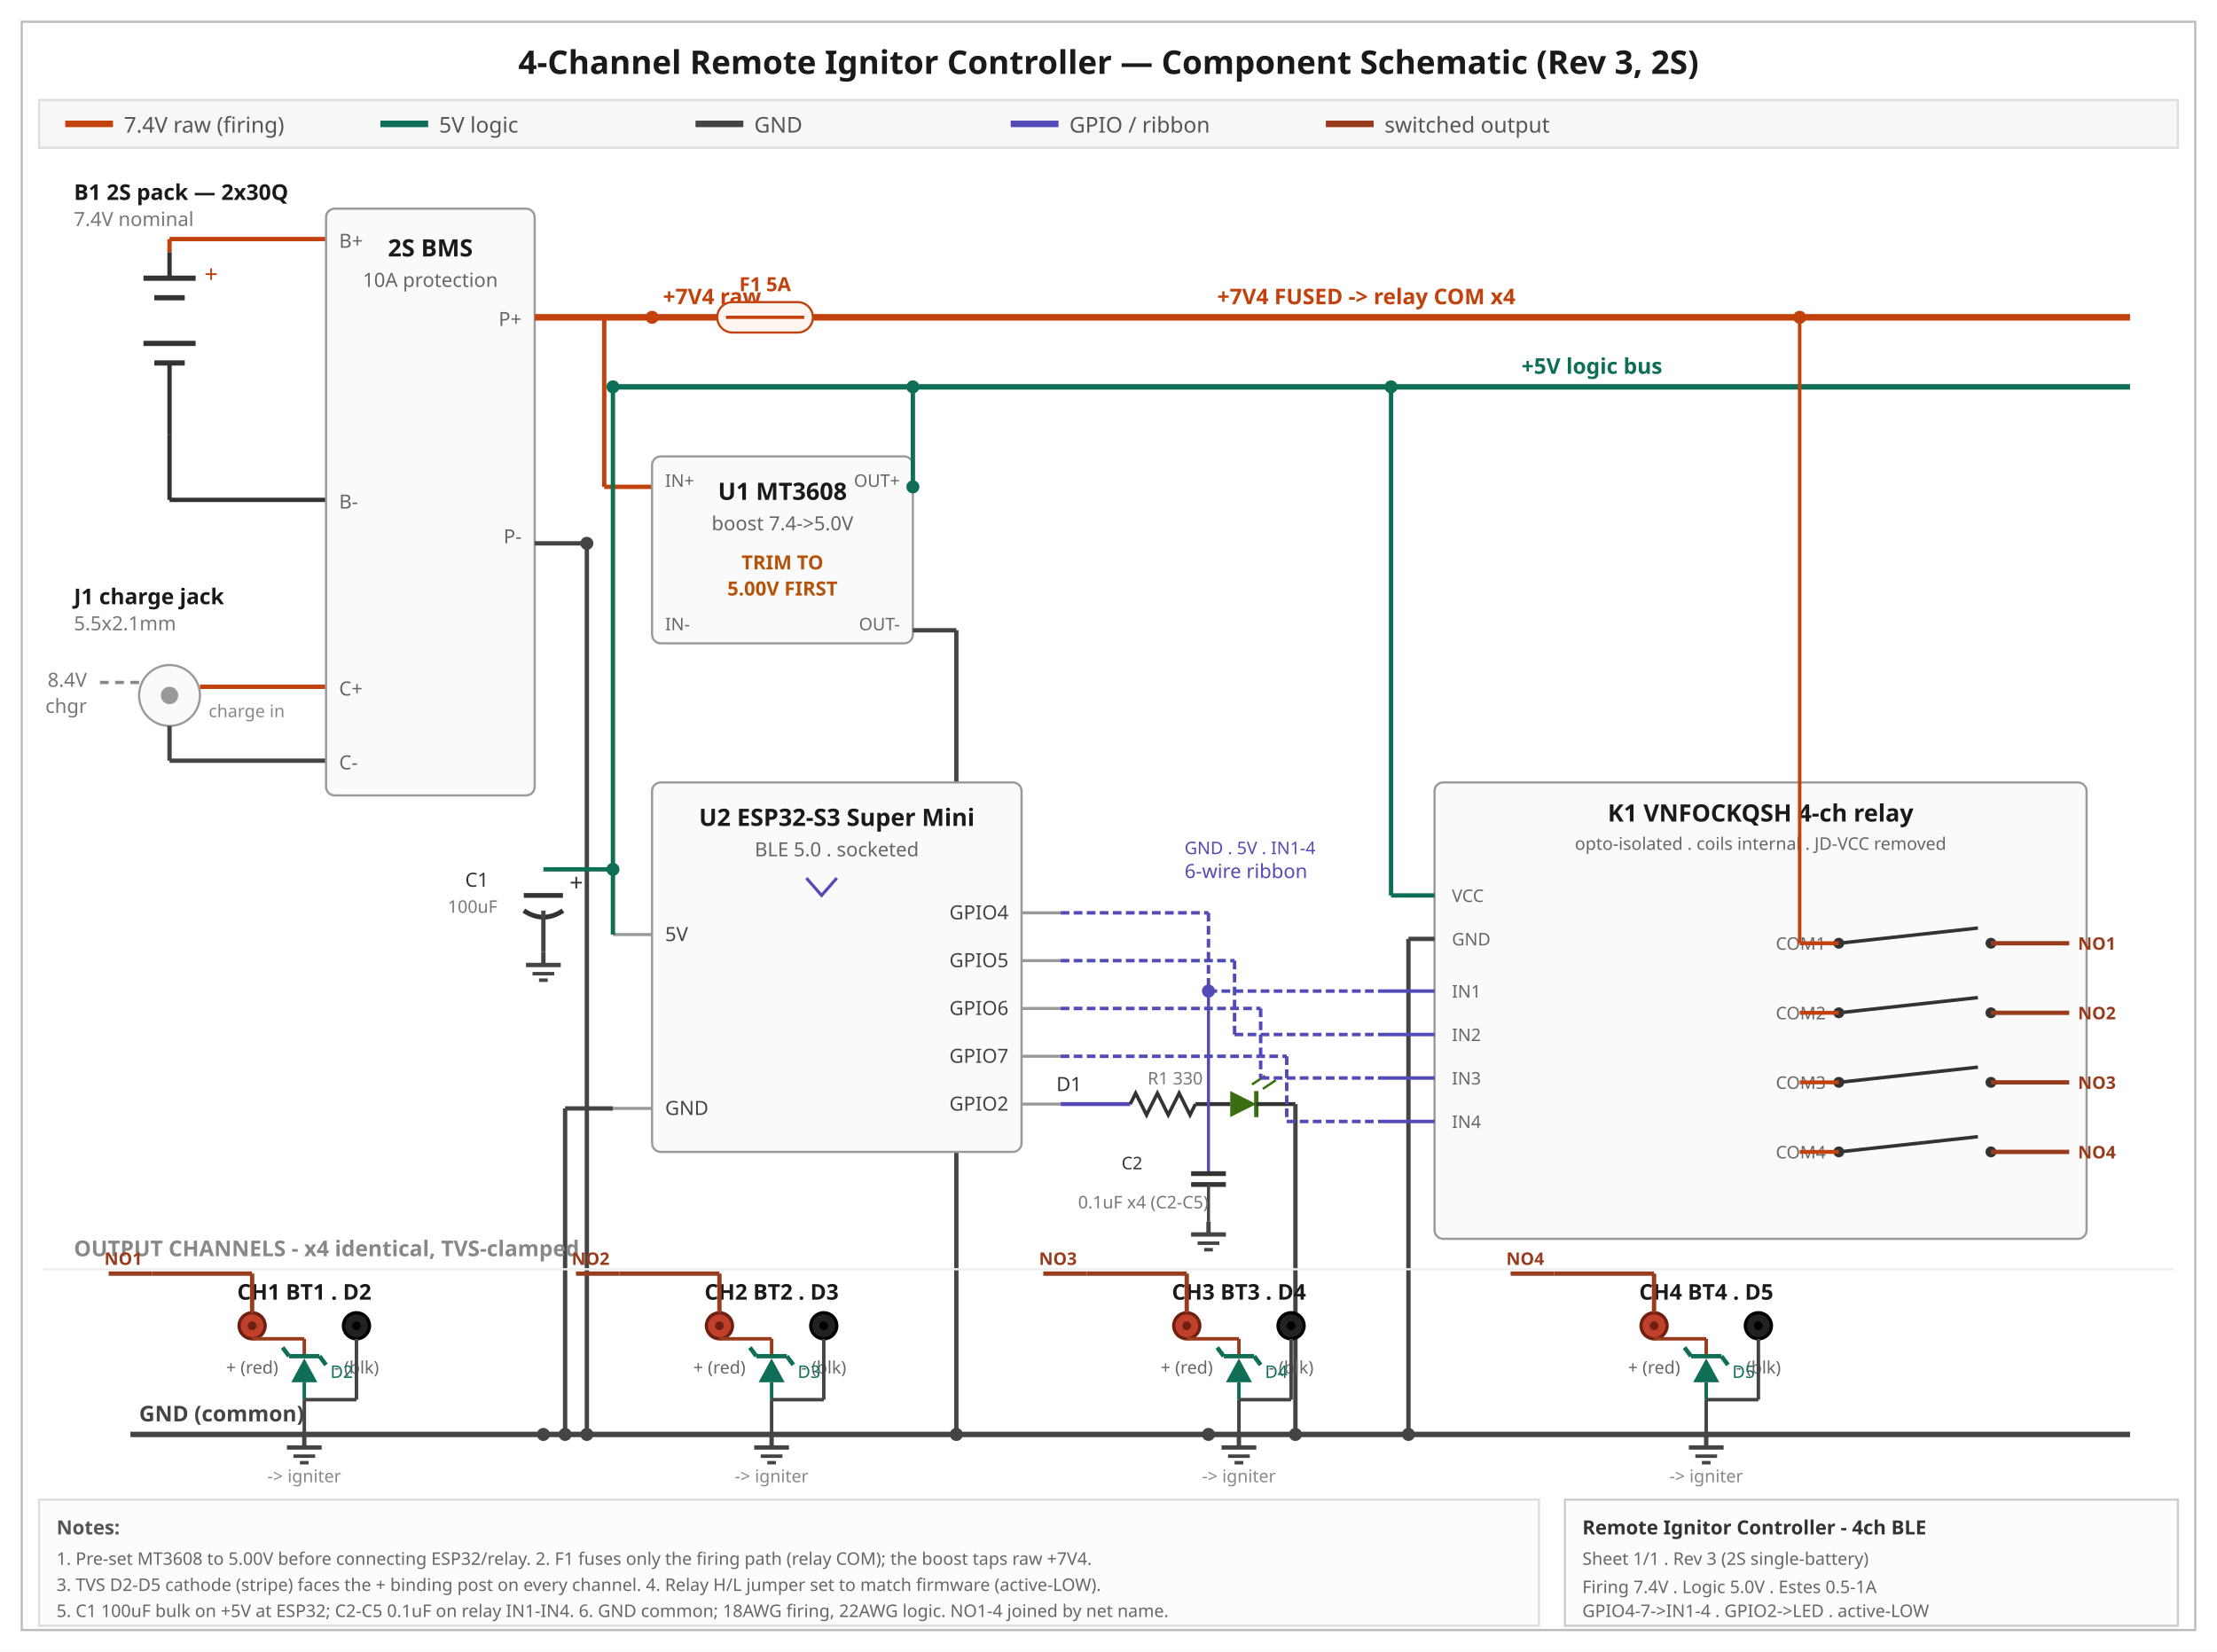
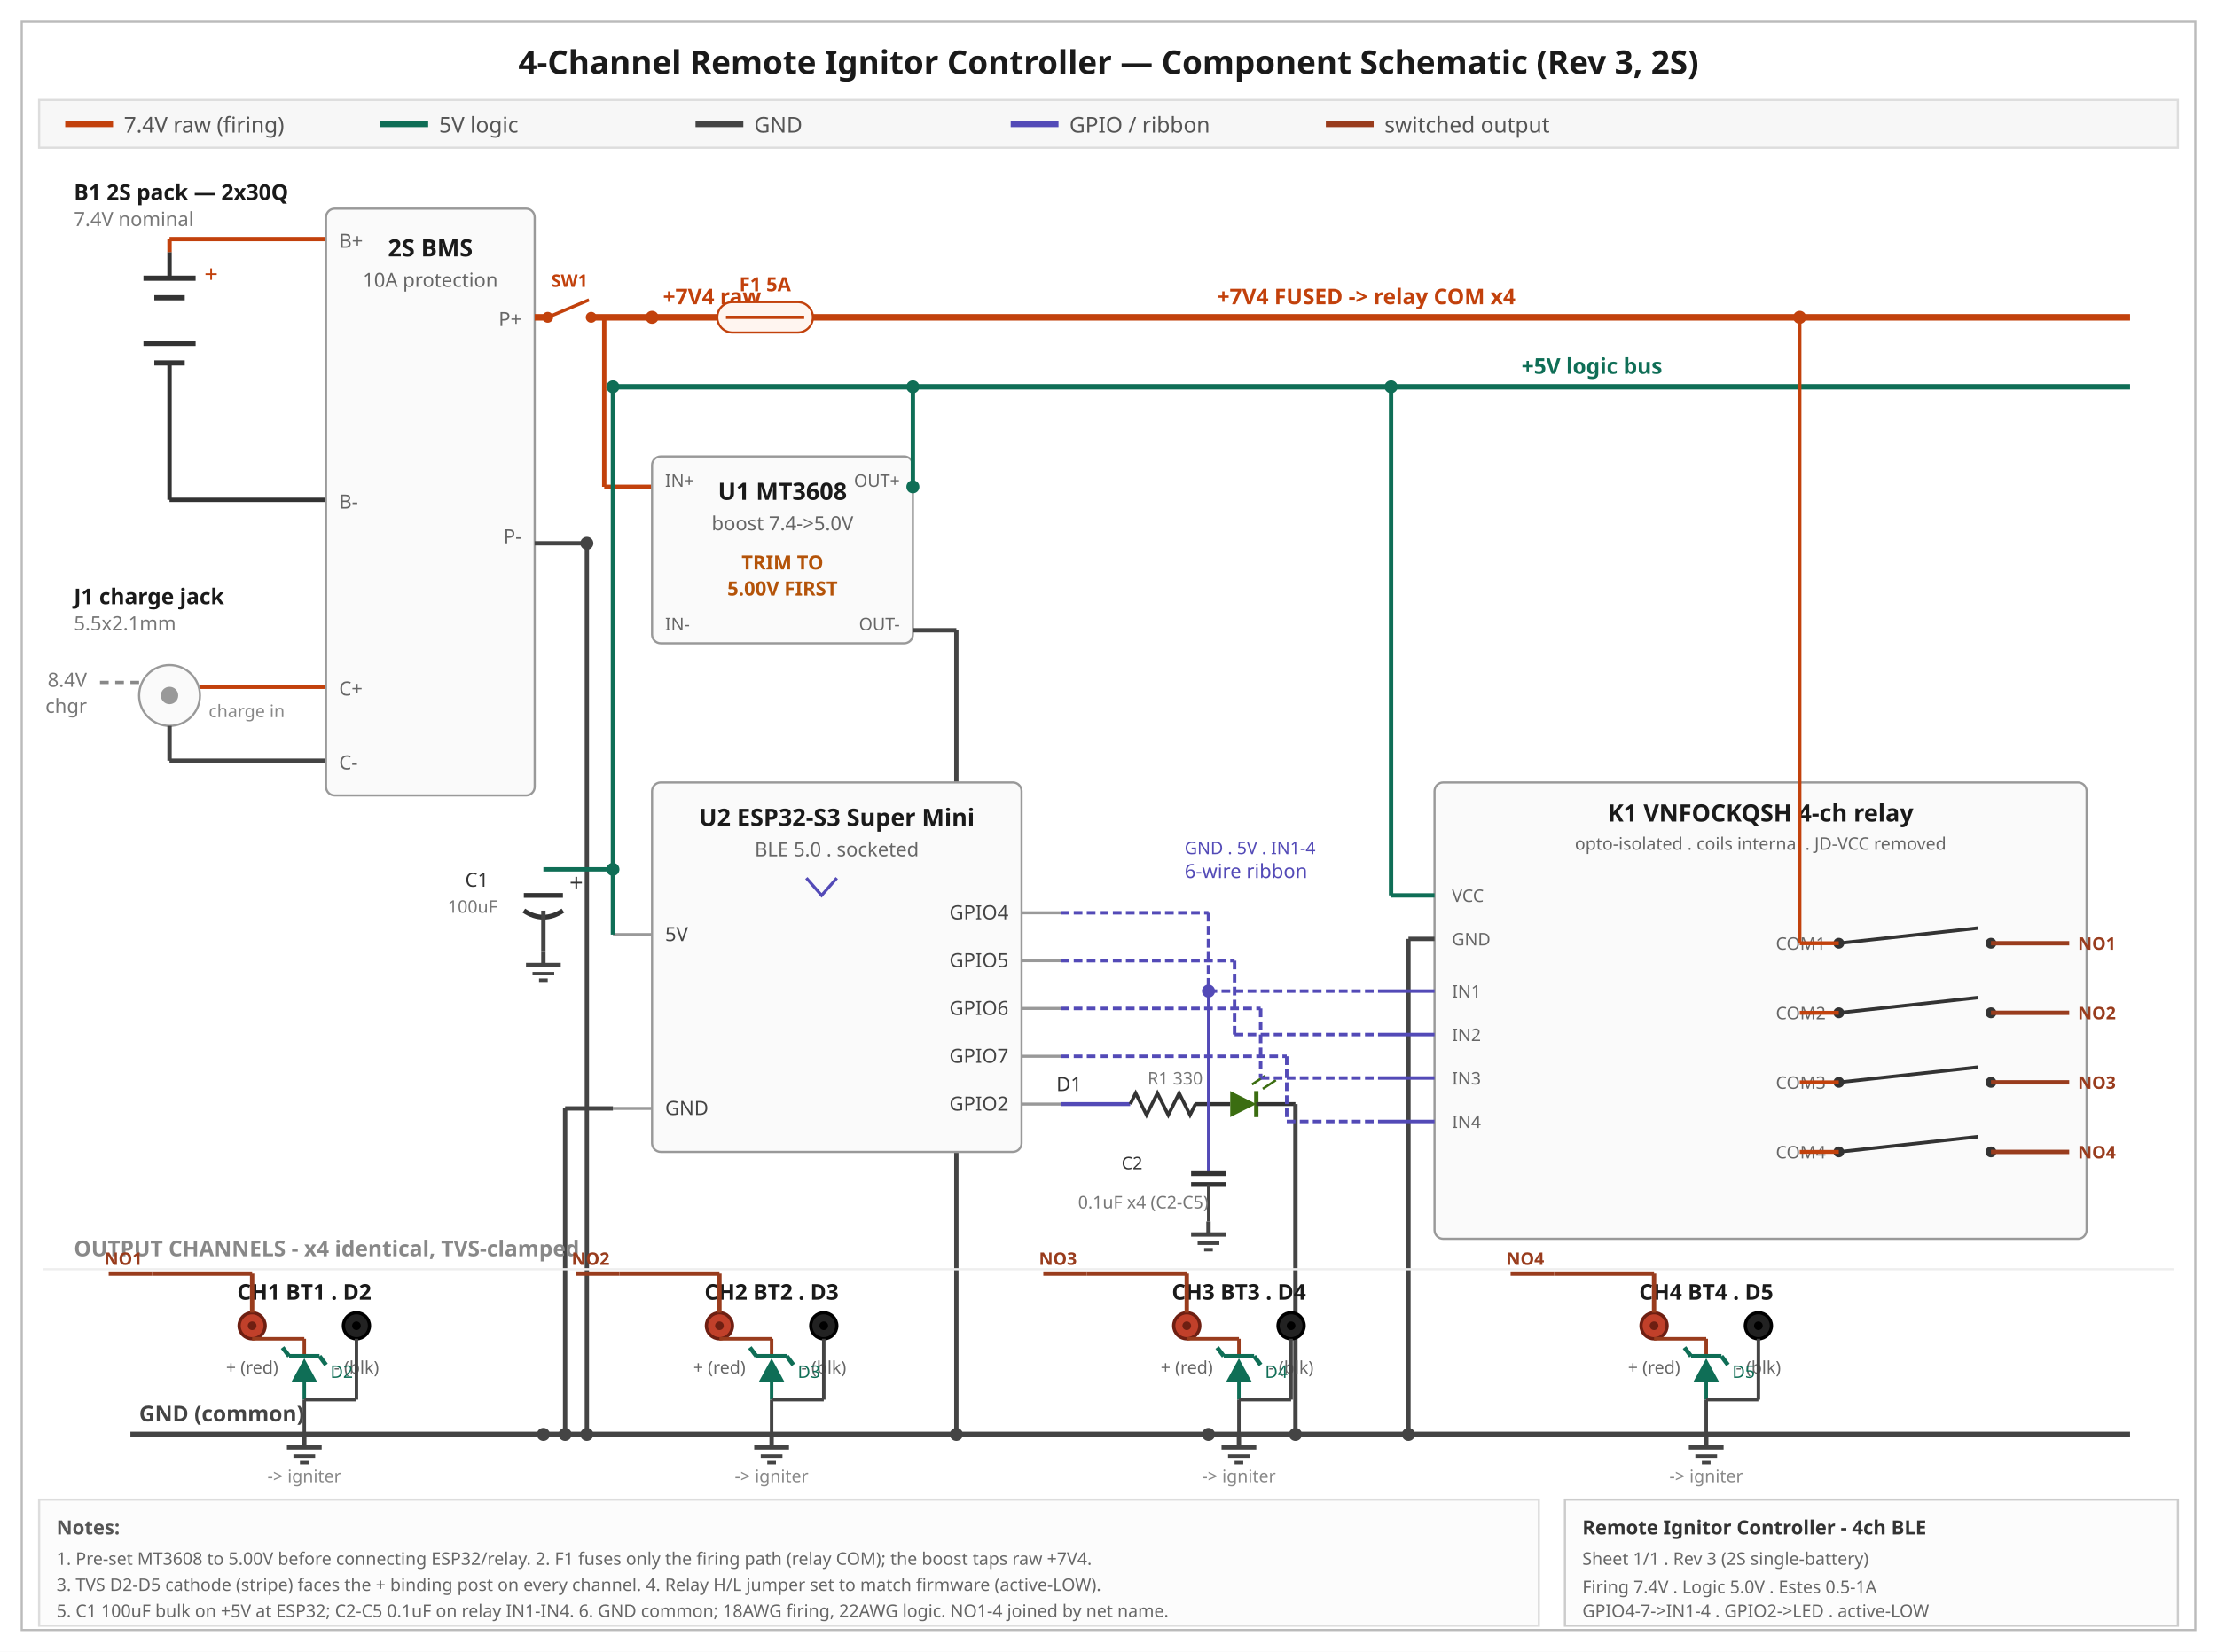
<svg xmlns="http://www.w3.org/2000/svg" width="1020" height="760" viewBox="0 0 1020 760" font-family="sans-serif" role="img">
  <rect x="0" y="0" width="1020" height="760" fill="#ffffff" />
  <rect x="10" y="10" width="1000" height="740" fill="none" stroke="#bbb" />
  <text x="510.0" y="34" font-size="15" fill="#1a1a1a" text-anchor="middle" font-weight="600" font-style="normal">4-Channel Remote Ignitor Controller — Component Schematic (Rev 3, 2S)</text>
  <rect x="18" y="46" width="984" height="22" fill="#f7f7f7" stroke="#ddd" />
  <line x1="30" y1="57" x2="52" y2="57" stroke="#c2410c" stroke-width="3" />
  <text x="57" y="61" font-size="10" fill="#555" text-anchor="start" font-weight="400" font-style="normal">7.4V raw (firing)</text>
  <line x1="175" y1="57" x2="197" y2="57" stroke="#0f6e56" stroke-width="3" />
  <text x="202" y="61" font-size="10" fill="#555" text-anchor="start" font-weight="400" font-style="normal">5V logic</text>
  <line x1="320" y1="57" x2="342" y2="57" stroke="#444" stroke-width="3" />
  <text x="347" y="61" font-size="10" fill="#555" text-anchor="start" font-weight="400" font-style="normal">GND</text>
  <line x1="465" y1="57" x2="487" y2="57" stroke="#534ab7" stroke-width="3" />
  <text x="492" y="61" font-size="10" fill="#555" text-anchor="start" font-weight="400" font-style="normal">GPIO / ribbon</text>
  <line x1="610" y1="57" x2="632" y2="57" stroke="#993c1d" stroke-width="3" />
  <text x="637" y="61" font-size="10" fill="#555" text-anchor="start" font-weight="400" font-style="normal">switched output</text>
  <text x="34" y="92" font-size="10" fill="#1a1a1a" text-anchor="start" font-weight="600" font-style="normal">B1  2S pack — 2x30Q</text>
  <text x="34" y="104" font-size="9" fill="#777" text-anchor="start" font-weight="400" font-style="normal">7.4V nominal</text>
  <line x1="66" y1="128" x2="90" y2="128" stroke="#333" stroke-width="2.4" />
  <line x1="71" y1="137" x2="85" y2="137" stroke="#333" stroke-width="2.4" />
  <line x1="66" y1="158" x2="90" y2="158" stroke="#333" stroke-width="2.4" />
  <line x1="71" y1="167" x2="85" y2="167" stroke="#333" stroke-width="2.4" />
  <text x="94" y="130" font-size="11" fill="#c2410c" text-anchor="start" font-weight="400" font-style="normal">+</text>
  <line x1="78" y1="116" x2="78" y2="128" stroke="#333" stroke-width="2" />
  <line x1="78" y1="167" x2="78" y2="200" stroke="#333" stroke-width="2" />
  <line x1="78" y1="116" x2="78" y2="110" stroke="#c2410c" stroke-width="2" />
  <line x1="78" y1="110" x2="150" y2="110" stroke="#c2410c" stroke-width="2" />
  <line x1="78" y1="200" x2="78" y2="230" stroke="#333" stroke-width="2" />
  <line x1="78" y1="230" x2="150" y2="230" stroke="#333" stroke-width="2" />
  <text x="34" y="278" font-size="10" fill="#1a1a1a" text-anchor="start" font-weight="600" font-style="normal">J1  charge jack</text>
  <text x="34" y="290" font-size="9" fill="#777" text-anchor="start" font-weight="400" font-style="normal">5.5x2.1mm</text>
  <circle cx="78" cy="320" r="14" fill="#fafafa" stroke="#999" />
  <circle cx="78" cy="320" r="4" fill="#999" />
  <text x="40" y="316" font-size="9" fill="#777" text-anchor="end" font-weight="400" font-style="normal">8.4V</text>
  <text x="40" y="328" font-size="9" fill="#777" text-anchor="end" font-weight="400" font-style="normal">chgr</text>
  <line x1="64" y1="314" x2="44" y2="314" stroke="#888" stroke-width="1.5" stroke-dasharray="4 3" />
  <line x1="92" y1="316" x2="150" y2="316" stroke="#c2410c" stroke-width="2" />
  <line x1="78" y1="334" x2="78" y2="350" stroke="#444" stroke-width="2" />
  <line x1="78" y1="350" x2="150" y2="350" stroke="#444" stroke-width="2" />
  <text x="96" y="330" font-size="8" fill="#888" text-anchor="start" font-weight="400" font-style="normal">charge in</text>
  <rect x="150" y="96" width="96" height="270" rx="4" fill="#fafafa" stroke="#999" />
  <text x="198" y="118" font-size="11" fill="#1a1a1a" text-anchor="middle" font-weight="600" font-style="normal">2S BMS</text>
  <text x="198" y="132" font-size="9" fill="#666" text-anchor="middle" font-weight="400" font-style="normal">10A protection</text>
  <text x="156" y="114" font-size="9" fill="#666" text-anchor="start" font-weight="400" font-style="normal">B+</text>
  <text x="156" y="234" font-size="9" fill="#666" text-anchor="start" font-weight="400" font-style="normal">B-</text>
  <text x="156" y="320" font-size="9" fill="#666" text-anchor="start" font-weight="400" font-style="normal">C+</text>
  <text x="156" y="354" font-size="9" fill="#666" text-anchor="start" font-weight="400" font-style="normal">C-</text>
  <text x="240" y="150" font-size="9" fill="#666" text-anchor="end" font-weight="400" font-style="normal">P+</text>
  <text x="240" y="250" font-size="9" fill="#666" text-anchor="end" font-weight="400" font-style="normal">P-</text>
-   <line x1="246" y1="146" x2="300" y2="146" stroke="#c2410c" stroke-width="3" />
+   <line x1="246" y1="146" x2="252" y2="146" stroke="#c2410c" stroke-width="3" />
+   <circle cx="252" cy="146" r="2.5" fill="#c2410c" />
+   <line x1="252" y1="146" x2="271" y2="138" stroke="#c2410c" stroke-width="1.5" />
+   <circle cx="272" cy="146" r="2.5" fill="#c2410c" />
+   <line x1="272" y1="146" x2="300" y2="146" stroke="#c2410c" stroke-width="3" />
+   <text x="262" y="132" font-size="8" fill="#c2410c" text-anchor="middle" font-weight="600" font-style="normal">SW1</text>
  <line x1="246" y1="250" x2="270" y2="250" stroke="#444" stroke-width="2" />
  <circle cx="300" cy="146" r="3" fill="#c2410c" />
  <text x="305" y="140" font-size="10" fill="#c2410c" text-anchor="start" font-weight="600" font-style="normal">+7V4 raw</text>
  <line x1="300" y1="146" x2="278" y2="146" stroke="#c2410c" stroke-width="2" />
  <line x1="278" y1="146" x2="278" y2="224" stroke="#c2410c" stroke-width="2" />
  <line x1="278" y1="224" x2="300" y2="224" stroke="#c2410c" stroke-width="2" />
  <rect x="330" y="139" width="44" height="14" rx="7" fill="#fff5f0" stroke="#c2410c" />
  <line x1="334" y1="146" x2="370" y2="146" stroke="#c2410c" stroke-width="1.5" />
  <text x="352" y="134" font-size="9" fill="#c2410c" text-anchor="middle" font-weight="600" font-style="normal">F1 5A</text>
  <line x1="300" y1="146" x2="330" y2="146" stroke="#c2410c" stroke-width="3" />
  <line x1="374" y1="146" x2="980" y2="146" stroke="#c2410c" stroke-width="3" />
  <text x="560" y="140" font-size="10" fill="#c2410c" text-anchor="start" font-weight="600" font-style="normal">+7V4 FUSED   -&gt; relay COM x4</text>
  <line x1="282" y1="178" x2="980" y2="178" stroke="#0f6e56" stroke-width="2.5" />
  <text x="700" y="172" font-size="10" fill="#0f6e56" text-anchor="start" font-weight="600" font-style="normal">+5V logic bus</text>
  <rect x="300" y="210" width="120" height="86" rx="4" fill="#fafafa" stroke="#999" />
  <text x="360" y="230" font-size="11" fill="#1a1a1a" text-anchor="middle" font-weight="600" font-style="normal">U1 MT3608</text>
  <text x="360" y="244" font-size="9" fill="#666" text-anchor="middle" font-weight="400" font-style="normal">boost 7.4-&gt;5.0V</text>
  <text x="360" y="262" font-size="9" fill="#b45309" text-anchor="middle" font-weight="600" font-style="normal">TRIM TO</text>
  <text x="360" y="274" font-size="9" fill="#b45309" text-anchor="middle" font-weight="600" font-style="normal">5.00V FIRST</text>
  <text x="306" y="224" font-size="8" fill="#666" text-anchor="start" font-weight="400" font-style="normal">IN+</text>
  <text x="306" y="290" font-size="8" fill="#666" text-anchor="start" font-weight="400" font-style="normal">IN-</text>
  <text x="414" y="224" font-size="8" fill="#666" text-anchor="end" font-weight="400" font-style="normal">OUT+</text>
  <text x="414" y="290" font-size="8" fill="#666" text-anchor="end" font-weight="400" font-style="normal">OUT-</text>
  <circle cx="420" cy="224" r="3" fill="#0f6e56" />
  <line x1="420" y1="224" x2="420" y2="178" stroke="#0f6e56" stroke-width="2" />
  <circle cx="420" cy="178" r="3" fill="#0f6e56" />
  <line x1="420" y1="290" x2="440" y2="290" stroke="#444" stroke-width="2" />
  <line x1="440" y1="290" x2="440" y2="660" stroke="#444" stroke-width="2" />
  <rect x="300" y="360" width="170" height="170" rx="4" fill="#fafafa" stroke="#999" />
  <text x="385.0" y="380" font-size="11" fill="#1a1a1a" text-anchor="middle" font-weight="600" font-style="normal">U2  ESP32-S3 Super Mini</text>
  <text x="385.0" y="394" font-size="9" fill="#666" text-anchor="middle" font-weight="400" font-style="normal">BLE 5.0 . socketed</text>
  <path d="M 371.0 404 l 7 8 l 7 -8" fill="none" stroke="#534ab7" stroke-width="1.4" />
  <line x1="300" y1="430" x2="282" y2="430" stroke="#999" stroke-width="1.4" />
  <text x="306" y="433" font-size="9" fill="#444" text-anchor="start" font-weight="400" font-style="normal">5V</text>
  <line x1="300" y1="510" x2="282" y2="510" stroke="#999" stroke-width="1.4" />
  <text x="306" y="513" font-size="9" fill="#444" text-anchor="start" font-weight="400" font-style="normal">GND</text>
  <line x1="470" y1="420" x2="488" y2="420" stroke="#999" stroke-width="1.4" />
  <text x="464" y="423" font-size="9" fill="#444" text-anchor="end" font-weight="400" font-style="normal">GPIO4</text>
  <line x1="470" y1="442" x2="488" y2="442" stroke="#999" stroke-width="1.4" />
  <text x="464" y="445" font-size="9" fill="#444" text-anchor="end" font-weight="400" font-style="normal">GPIO5</text>
  <line x1="470" y1="464" x2="488" y2="464" stroke="#999" stroke-width="1.4" />
  <text x="464" y="467" font-size="9" fill="#444" text-anchor="end" font-weight="400" font-style="normal">GPIO6</text>
  <line x1="470" y1="486" x2="488" y2="486" stroke="#999" stroke-width="1.4" />
  <text x="464" y="489" font-size="9" fill="#444" text-anchor="end" font-weight="400" font-style="normal">GPIO7</text>
  <line x1="470" y1="508" x2="488" y2="508" stroke="#999" stroke-width="1.4" />
  <text x="464" y="511" font-size="9" fill="#444" text-anchor="end" font-weight="400" font-style="normal">GPIO2</text>
  <circle cx="282" cy="178" r="3" fill="#0f6e56" />
  <line x1="282" y1="178" x2="282" y2="430" stroke="#0f6e56" stroke-width="2" />
  <line x1="282" y1="510" x2="260" y2="510" stroke="#444" stroke-width="2" />
  <line x1="260" y1="510" x2="260" y2="660" stroke="#444" stroke-width="2" />
  <line x1="270" y1="250" x2="270" y2="660" stroke="#444" stroke-width="2" />
  <circle cx="270" cy="250" r="3" fill="#444" />
  <circle cx="282" cy="400" r="3" fill="#0f6e56" />
  <line x1="282" y1="400" x2="250" y2="400" stroke="#0f6e56" stroke-width="2" />
  <line x1="241" y1="412" x2="259" y2="412" stroke="#333" stroke-width="2.2" />
  <path d="M 241 419 Q 250 425 259 419" fill="none" stroke="#333" stroke-width="2.2" />
  <text x="262" y="410" font-size="11" fill="#333">+</text>
  <line x1="250" y1="419" x2="250" y2="438" stroke="#444" stroke-width="2" />
  <line x1="250" y1="438" x2="250" y2="444" stroke="#444" stroke-width="2" />
  <line x1="242" y1="444" x2="258" y2="444" stroke="#444" stroke-width="2" />
  <line x1="245" y1="448" x2="255" y2="448" stroke="#444" stroke-width="1.6" />
  <line x1="248" y1="451" x2="252" y2="451" stroke="#444" stroke-width="1.6" />
  <text x="214" y="408" font-size="9" fill="#333" text-anchor="start" font-weight="400" font-style="normal">C1</text>
  <text x="206" y="420" font-size="8" fill="#777" text-anchor="start" font-weight="400" font-style="normal">100uF</text>
  <line x1="488" y1="508" x2="520" y2="508" stroke="#534ab7" stroke-width="1.8" />
  <text x="486" y="502" font-size="9" fill="#333" text-anchor="start" font-weight="400" font-style="normal">D1</text>
  <path d="M 520.0 508.0 L 522.5 503.0 L 527.5 513.0 L 532.5 503.0 L 537.5 513.0 L 542.5 503.0 L 547.5 513.0 L 550.0 508.0" fill="none" stroke="#333" stroke-width="1.6" />
  <text x="528" y="499" font-size="8" fill="#777" text-anchor="start" font-weight="400" font-style="normal">R1 330</text>
  <line x1="550" y1="508" x2="566" y2="508" stroke="#333" stroke-width="1.8" />
  <polygon points="566,502 566,514 578,508" fill="#3B6D11" />
  <line x1="578" y1="502" x2="578" y2="514" stroke="#3B6D11" stroke-width="2" />
  <line x1="576" y1="499" x2="582" y2="495" stroke="#3B6D11" stroke-width="1.1" />
  <line x1="581" y1="501" x2="587" y2="497" stroke="#3B6D11" stroke-width="1.1" />
  <line x1="578" y1="508" x2="596" y2="508" stroke="#333" stroke-width="1.8" />
  <line x1="596" y1="508" x2="596" y2="660" stroke="#444" stroke-width="2" />
  <rect x="660" y="360" width="300" height="210" rx="4" fill="#fafafa" stroke="#999" />
  <text x="810.0" y="378" font-size="11" fill="#1a1a1a" text-anchor="middle" font-weight="600" font-style="normal">K1  VNFOCKQSH 4-ch relay</text>
  <text x="810.0" y="391" font-size="8" fill="#666" text-anchor="middle" font-weight="400" font-style="normal">opto-isolated . coils internal . JD-VCC removed</text>
  <text x="668" y="415" font-size="8" fill="#666" text-anchor="start" font-weight="400" font-style="normal">VCC</text>
  <text x="668" y="435" font-size="8" fill="#666" text-anchor="start" font-weight="400" font-style="normal">GND</text>
  <text x="668" y="459" font-size="8" fill="#666" text-anchor="start" font-weight="400" font-style="normal">IN1</text>
  <text x="668" y="479" font-size="8" fill="#666" text-anchor="start" font-weight="400" font-style="normal">IN2</text>
  <text x="668" y="499" font-size="8" fill="#666" text-anchor="start" font-weight="400" font-style="normal">IN3</text>
  <text x="668" y="519" font-size="8" fill="#666" text-anchor="start" font-weight="400" font-style="normal">IN4</text>
  <circle cx="640" cy="178" r="3" fill="#0f6e56" />
  <line x1="640" y1="178" x2="640" y2="412" stroke="#0f6e56" stroke-width="2" />
  <line x1="640" y1="412" x2="660" y2="412" stroke="#0f6e56" stroke-width="2" />
  <line x1="660" y1="432" x2="648" y2="432" stroke="#444" stroke-width="2" />
  <line x1="648" y1="432" x2="648" y2="660" stroke="#444" stroke-width="2" />
  <line x1="660" y1="456" x2="634" y2="456" stroke="#534ab7" stroke-width="1.6" />
  <line x1="660" y1="476" x2="634" y2="476" stroke="#534ab7" stroke-width="1.6" />
  <line x1="660" y1="496" x2="634" y2="496" stroke="#534ab7" stroke-width="1.6" />
  <line x1="660" y1="516" x2="634" y2="516" stroke="#534ab7" stroke-width="1.6" />
  <text x="545" y="404" font-size="9" fill="#534ab7" text-anchor="start" font-weight="400" font-style="normal">6-wire ribbon</text>
  <text x="545" y="393" font-size="8" fill="#534ab7" text-anchor="start" font-weight="400" font-style="normal">GND . 5V . IN1-4</text>
  <line x1="488" y1="420" x2="556" y2="420" stroke="#534ab7" stroke-width="1.6" stroke-dasharray="4 2" />
  <line x1="556" y1="420" x2="556" y2="456" stroke="#534ab7" stroke-width="1.6" stroke-dasharray="4 2" />
  <line x1="556" y1="456" x2="634" y2="456" stroke="#534ab7" stroke-width="1.6" stroke-dasharray="4 2" />
  <line x1="488" y1="442" x2="568" y2="442" stroke="#534ab7" stroke-width="1.6" stroke-dasharray="4 2" />
  <line x1="568" y1="442" x2="568" y2="476" stroke="#534ab7" stroke-width="1.6" stroke-dasharray="4 2" />
  <line x1="568" y1="476" x2="634" y2="476" stroke="#534ab7" stroke-width="1.6" stroke-dasharray="4 2" />
  <line x1="488" y1="464" x2="580" y2="464" stroke="#534ab7" stroke-width="1.6" stroke-dasharray="4 2" />
  <line x1="580" y1="464" x2="580" y2="496" stroke="#534ab7" stroke-width="1.6" stroke-dasharray="4 2" />
  <line x1="580" y1="496" x2="634" y2="496" stroke="#534ab7" stroke-width="1.6" stroke-dasharray="4 2" />
  <line x1="488" y1="486" x2="592" y2="486" stroke="#534ab7" stroke-width="1.6" stroke-dasharray="4 2" />
  <line x1="592" y1="486" x2="592" y2="516" stroke="#534ab7" stroke-width="1.6" stroke-dasharray="4 2" />
  <line x1="592" y1="516" x2="634" y2="516" stroke="#534ab7" stroke-width="1.6" stroke-dasharray="4 2" />
  <circle cx="556" cy="456" r="3" fill="#534ab7" />
  <line x1="556" y1="456" x2="556" y2="540" stroke="#534ab7" stroke-width="1.4" />
  <line x1="548" y1="540" x2="564" y2="540" stroke="#333" stroke-width="2.2" />
  <line x1="548" y1="545" x2="564" y2="545" stroke="#333" stroke-width="2.2" />
  <line x1="556" y1="545" x2="556" y2="562" stroke="#444" stroke-width="1.4" />
  <line x1="556" y1="562" x2="556" y2="568" stroke="#444" stroke-width="2" />
  <line x1="548" y1="568" x2="564" y2="568" stroke="#444" stroke-width="2" />
  <line x1="551" y1="572" x2="561" y2="572" stroke="#444" stroke-width="1.6" />
  <line x1="554" y1="575" x2="558" y2="575" stroke="#444" stroke-width="1.6" />
  <text x="516" y="538" font-size="8" fill="#333" text-anchor="start" font-weight="400" font-style="normal">C2</text>
  <text x="496" y="556" font-size="8" fill="#777" text-anchor="start" font-weight="400" font-style="normal">0.1uF x4 (C2-C5)</text>
  <circle cx="846" cy="434" r="2.5" fill="#333" />
  <line x1="846" y1="434" x2="910" y2="427" stroke="#333" stroke-width="1.6" />
  <circle cx="916" cy="434" r="2.5" fill="#333" />
  <text x="840" y="437" font-size="8" fill="#666" text-anchor="end" font-weight="400" font-style="normal">COM1</text>
  <line x1="828" y1="434" x2="846" y2="434" stroke="#c2410c" stroke-width="1.8" />
  <line x1="916" y1="434" x2="952" y2="434" stroke="#993c1d" stroke-width="2" />
  <text x="956" y="437" font-size="8" fill="#993c1d" text-anchor="start" font-weight="600" font-style="normal">NO1</text>
  <circle cx="846" cy="466" r="2.5" fill="#333" />
  <line x1="846" y1="466" x2="910" y2="459" stroke="#333" stroke-width="1.6" />
  <circle cx="916" cy="466" r="2.5" fill="#333" />
  <text x="840" y="469" font-size="8" fill="#666" text-anchor="end" font-weight="400" font-style="normal">COM2</text>
  <line x1="828" y1="466" x2="846" y2="466" stroke="#c2410c" stroke-width="1.8" />
  <line x1="916" y1="466" x2="952" y2="466" stroke="#993c1d" stroke-width="2" />
  <text x="956" y="469" font-size="8" fill="#993c1d" text-anchor="start" font-weight="600" font-style="normal">NO2</text>
  <circle cx="846" cy="498" r="2.5" fill="#333" />
  <line x1="846" y1="498" x2="910" y2="491" stroke="#333" stroke-width="1.6" />
  <circle cx="916" cy="498" r="2.5" fill="#333" />
  <text x="840" y="501" font-size="8" fill="#666" text-anchor="end" font-weight="400" font-style="normal">COM3</text>
  <line x1="828" y1="498" x2="846" y2="498" stroke="#c2410c" stroke-width="1.8" />
  <line x1="916" y1="498" x2="952" y2="498" stroke="#993c1d" stroke-width="2" />
  <text x="956" y="501" font-size="8" fill="#993c1d" text-anchor="start" font-weight="600" font-style="normal">NO3</text>
  <circle cx="846" cy="530" r="2.5" fill="#333" />
  <line x1="846" y1="530" x2="910" y2="523" stroke="#333" stroke-width="1.6" />
  <circle cx="916" cy="530" r="2.5" fill="#333" />
  <text x="840" y="533" font-size="8" fill="#666" text-anchor="end" font-weight="400" font-style="normal">COM4</text>
  <line x1="828" y1="530" x2="846" y2="530" stroke="#c2410c" stroke-width="1.8" />
  <line x1="916" y1="530" x2="952" y2="530" stroke="#993c1d" stroke-width="2" />
  <text x="956" y="533" font-size="8" fill="#993c1d" text-anchor="start" font-weight="600" font-style="normal">NO4</text>
  <line x1="828" y1="434" x2="828" y2="146" stroke="#c2410c" stroke-width="1.6" />
  <line x1="828" y1="434" x2="828" y2="434" stroke="#c2410c" stroke-width="1.6" />
  <line x1="828" y1="466" x2="828" y2="466" stroke="#c2410c" stroke-width="1.6" />
  <line x1="828" y1="498" x2="828" y2="498" stroke="#c2410c" stroke-width="1.6" />
  <line x1="828" y1="530" x2="828" y2="530" stroke="#c2410c" stroke-width="1.6" />
  <circle cx="828" cy="146" r="3" fill="#c2410c" />
  <text x="34" y="578" font-size="10" fill="#888" text-anchor="start" font-weight="600" font-style="normal">OUTPUT CHANNELS - x4 identical, TVS-clamped</text>
  <line x1="20" y1="584" x2="1000" y2="584" stroke="#eee" stroke-width="1" />
  <text x="140" y="598" font-size="10" fill="#1a1a1a" text-anchor="middle" font-weight="600" font-style="normal">CH1   BT1 . D2</text>
  <circle cx="116" cy="610" r="6" fill="#C1402A" stroke="#6e1f12" stroke-width="1.5" />
  <circle cx="116" cy="610" r="2" fill="#6e1f12" />
  <text x="116" y="632" font-size="8" fill="#666" text-anchor="middle" font-weight="400" font-style="normal">+ (red)</text>
  <circle cx="164" cy="610" r="6" fill="#222" stroke="#000" stroke-width="1.5" />
  <circle cx="164" cy="610" r="2" fill="#000" />
  <text x="164" y="632" font-size="8" fill="#666" text-anchor="middle" font-weight="400" font-style="normal">- (blk)</text>
  <line x1="116" y1="604" x2="116" y2="586" stroke="#993c1d" stroke-width="2" />
  <line x1="116" y1="586" x2="70" y2="586" stroke="#993c1d" stroke-width="2" />
  <text x="48" y="582" font-size="8" fill="#993c1d" text-anchor="start" font-weight="600" font-style="normal">NO1</text>
  <line x1="50" y1="586" x2="70" y2="586" stroke="#993c1d" stroke-width="2" />
  <line x1="116" y1="616" x2="140" y2="616" stroke="#993c1d" stroke-width="1.6" />
  <line x1="140" y1="616" x2="140" y2="624" stroke="#993c1d" stroke-width="1.6" />
  <line x1="133" y1="624" x2="147" y2="624" stroke="#0f6e56" stroke-width="2" />
  <line x1="133" y1="624" x2="130" y2="620" stroke="#0f6e56" stroke-width="2" />
  <line x1="147" y1="624" x2="150" y2="628" stroke="#0f6e56" stroke-width="2" />
  <polygon points="134,636 146,636 140,625" fill="#0f6e56" />
  <line x1="140" y1="636" x2="140" y2="644" stroke="#0f6e56" stroke-width="1.6" />
  <text x="152" y="634" font-size="8" fill="#0f6e56" text-anchor="start" font-weight="400" font-style="normal">D2</text>
  <line x1="140" y1="644" x2="164" y2="644" stroke="#444" stroke-width="1.6" />
  <line x1="164" y1="616" x2="164" y2="644" stroke="#444" stroke-width="1.6" />
  <line x1="140" y1="644" x2="140" y2="660" stroke="#444" stroke-width="1.6" />
  <line x1="140" y1="660" x2="140" y2="666" stroke="#444" stroke-width="2" />
  <line x1="132" y1="666" x2="148" y2="666" stroke="#444" stroke-width="2" />
  <line x1="135" y1="670" x2="145" y2="670" stroke="#444" stroke-width="1.6" />
  <line x1="138" y1="673" x2="142" y2="673" stroke="#444" stroke-width="1.6" />
  <text x="140" y="682" font-size="8" fill="#888" text-anchor="middle" font-weight="400" font-style="normal">-&gt; igniter</text>
  <text x="355" y="598" font-size="10" fill="#1a1a1a" text-anchor="middle" font-weight="600" font-style="normal">CH2   BT2 . D3</text>
  <circle cx="331" cy="610" r="6" fill="#C1402A" stroke="#6e1f12" stroke-width="1.5" />
  <circle cx="331" cy="610" r="2" fill="#6e1f12" />
  <text x="331" y="632" font-size="8" fill="#666" text-anchor="middle" font-weight="400" font-style="normal">+ (red)</text>
  <circle cx="379" cy="610" r="6" fill="#222" stroke="#000" stroke-width="1.5" />
  <circle cx="379" cy="610" r="2" fill="#000" />
  <text x="379" y="632" font-size="8" fill="#666" text-anchor="middle" font-weight="400" font-style="normal">- (blk)</text>
  <line x1="331" y1="604" x2="331" y2="586" stroke="#993c1d" stroke-width="2" />
  <line x1="331" y1="586" x2="285" y2="586" stroke="#993c1d" stroke-width="2" />
  <text x="263" y="582" font-size="8" fill="#993c1d" text-anchor="start" font-weight="600" font-style="normal">NO2</text>
  <line x1="265" y1="586" x2="285" y2="586" stroke="#993c1d" stroke-width="2" />
  <line x1="331" y1="616" x2="355" y2="616" stroke="#993c1d" stroke-width="1.6" />
  <line x1="355" y1="616" x2="355" y2="624" stroke="#993c1d" stroke-width="1.6" />
  <line x1="348" y1="624" x2="362" y2="624" stroke="#0f6e56" stroke-width="2" />
  <line x1="348" y1="624" x2="345" y2="620" stroke="#0f6e56" stroke-width="2" />
  <line x1="362" y1="624" x2="365" y2="628" stroke="#0f6e56" stroke-width="2" />
  <polygon points="349,636 361,636 355,625" fill="#0f6e56" />
  <line x1="355" y1="636" x2="355" y2="644" stroke="#0f6e56" stroke-width="1.6" />
  <text x="367" y="634" font-size="8" fill="#0f6e56" text-anchor="start" font-weight="400" font-style="normal">D3</text>
  <line x1="355" y1="644" x2="379" y2="644" stroke="#444" stroke-width="1.6" />
  <line x1="379" y1="616" x2="379" y2="644" stroke="#444" stroke-width="1.6" />
  <line x1="355" y1="644" x2="355" y2="660" stroke="#444" stroke-width="1.6" />
  <line x1="355" y1="660" x2="355" y2="666" stroke="#444" stroke-width="2" />
  <line x1="347" y1="666" x2="363" y2="666" stroke="#444" stroke-width="2" />
  <line x1="350" y1="670" x2="360" y2="670" stroke="#444" stroke-width="1.6" />
  <line x1="353" y1="673" x2="357" y2="673" stroke="#444" stroke-width="1.6" />
  <text x="355" y="682" font-size="8" fill="#888" text-anchor="middle" font-weight="400" font-style="normal">-&gt; igniter</text>
  <text x="570" y="598" font-size="10" fill="#1a1a1a" text-anchor="middle" font-weight="600" font-style="normal">CH3   BT3 . D4</text>
  <circle cx="546" cy="610" r="6" fill="#C1402A" stroke="#6e1f12" stroke-width="1.5" />
  <circle cx="546" cy="610" r="2" fill="#6e1f12" />
  <text x="546" y="632" font-size="8" fill="#666" text-anchor="middle" font-weight="400" font-style="normal">+ (red)</text>
  <circle cx="594" cy="610" r="6" fill="#222" stroke="#000" stroke-width="1.5" />
  <circle cx="594" cy="610" r="2" fill="#000" />
  <text x="594" y="632" font-size="8" fill="#666" text-anchor="middle" font-weight="400" font-style="normal">- (blk)</text>
  <line x1="546" y1="604" x2="546" y2="586" stroke="#993c1d" stroke-width="2" />
  <line x1="546" y1="586" x2="500" y2="586" stroke="#993c1d" stroke-width="2" />
  <text x="478" y="582" font-size="8" fill="#993c1d" text-anchor="start" font-weight="600" font-style="normal">NO3</text>
  <line x1="480" y1="586" x2="500" y2="586" stroke="#993c1d" stroke-width="2" />
  <line x1="546" y1="616" x2="570" y2="616" stroke="#993c1d" stroke-width="1.6" />
  <line x1="570" y1="616" x2="570" y2="624" stroke="#993c1d" stroke-width="1.6" />
  <line x1="563" y1="624" x2="577" y2="624" stroke="#0f6e56" stroke-width="2" />
  <line x1="563" y1="624" x2="560" y2="620" stroke="#0f6e56" stroke-width="2" />
  <line x1="577" y1="624" x2="580" y2="628" stroke="#0f6e56" stroke-width="2" />
  <polygon points="564,636 576,636 570,625" fill="#0f6e56" />
  <line x1="570" y1="636" x2="570" y2="644" stroke="#0f6e56" stroke-width="1.6" />
  <text x="582" y="634" font-size="8" fill="#0f6e56" text-anchor="start" font-weight="400" font-style="normal">D4</text>
  <line x1="570" y1="644" x2="594" y2="644" stroke="#444" stroke-width="1.6" />
  <line x1="594" y1="616" x2="594" y2="644" stroke="#444" stroke-width="1.6" />
  <line x1="570" y1="644" x2="570" y2="660" stroke="#444" stroke-width="1.6" />
  <line x1="570" y1="660" x2="570" y2="666" stroke="#444" stroke-width="2" />
  <line x1="562" y1="666" x2="578" y2="666" stroke="#444" stroke-width="2" />
  <line x1="565" y1="670" x2="575" y2="670" stroke="#444" stroke-width="1.6" />
  <line x1="568" y1="673" x2="572" y2="673" stroke="#444" stroke-width="1.6" />
  <text x="570" y="682" font-size="8" fill="#888" text-anchor="middle" font-weight="400" font-style="normal">-&gt; igniter</text>
  <text x="785" y="598" font-size="10" fill="#1a1a1a" text-anchor="middle" font-weight="600" font-style="normal">CH4   BT4 . D5</text>
  <circle cx="761" cy="610" r="6" fill="#C1402A" stroke="#6e1f12" stroke-width="1.5" />
  <circle cx="761" cy="610" r="2" fill="#6e1f12" />
  <text x="761" y="632" font-size="8" fill="#666" text-anchor="middle" font-weight="400" font-style="normal">+ (red)</text>
  <circle cx="809" cy="610" r="6" fill="#222" stroke="#000" stroke-width="1.5" />
  <circle cx="809" cy="610" r="2" fill="#000" />
  <text x="809" y="632" font-size="8" fill="#666" text-anchor="middle" font-weight="400" font-style="normal">- (blk)</text>
  <line x1="761" y1="604" x2="761" y2="586" stroke="#993c1d" stroke-width="2" />
  <line x1="761" y1="586" x2="715" y2="586" stroke="#993c1d" stroke-width="2" />
  <text x="693" y="582" font-size="8" fill="#993c1d" text-anchor="start" font-weight="600" font-style="normal">NO4</text>
  <line x1="695" y1="586" x2="715" y2="586" stroke="#993c1d" stroke-width="2" />
  <line x1="761" y1="616" x2="785" y2="616" stroke="#993c1d" stroke-width="1.6" />
  <line x1="785" y1="616" x2="785" y2="624" stroke="#993c1d" stroke-width="1.6" />
  <line x1="778" y1="624" x2="792" y2="624" stroke="#0f6e56" stroke-width="2" />
  <line x1="778" y1="624" x2="775" y2="620" stroke="#0f6e56" stroke-width="2" />
  <line x1="792" y1="624" x2="795" y2="628" stroke="#0f6e56" stroke-width="2" />
  <polygon points="779,636 791,636 785,625" fill="#0f6e56" />
  <line x1="785" y1="636" x2="785" y2="644" stroke="#0f6e56" stroke-width="1.6" />
  <text x="797" y="634" font-size="8" fill="#0f6e56" text-anchor="start" font-weight="400" font-style="normal">D5</text>
  <line x1="785" y1="644" x2="809" y2="644" stroke="#444" stroke-width="1.6" />
  <line x1="809" y1="616" x2="809" y2="644" stroke="#444" stroke-width="1.6" />
  <line x1="785" y1="644" x2="785" y2="660" stroke="#444" stroke-width="1.6" />
  <line x1="785" y1="660" x2="785" y2="666" stroke="#444" stroke-width="2" />
  <line x1="777" y1="666" x2="793" y2="666" stroke="#444" stroke-width="2" />
  <line x1="780" y1="670" x2="790" y2="670" stroke="#444" stroke-width="1.6" />
  <line x1="783" y1="673" x2="787" y2="673" stroke="#444" stroke-width="1.6" />
  <text x="785" y="682" font-size="8" fill="#888" text-anchor="middle" font-weight="400" font-style="normal">-&gt; igniter</text>
  <line x1="60" y1="660" x2="980" y2="660" stroke="#444" stroke-width="2.5" />
  <text x="64" y="654" font-size="10" fill="#444" text-anchor="start" font-weight="600" font-style="normal">GND (common)</text>
  <circle cx="250" cy="660" r="3" fill="#444" />
  <circle cx="260" cy="660" r="3" fill="#444" />
  <circle cx="270" cy="660" r="3" fill="#444" />
  <circle cx="440" cy="660" r="3" fill="#444" />
  <circle cx="556" cy="660" r="3" fill="#444" />
  <circle cx="596" cy="660" r="3" fill="#444" />
  <circle cx="648" cy="660" r="3" fill="#444" />
  <rect x="720" y="690" width="282" height="58" fill="#fcfcfc" stroke="#ccc" />
  <text x="728" y="706" font-size="9" fill="#333" text-anchor="start" font-weight="600" font-style="normal">Remote Ignitor Controller - 4ch BLE</text>
  <text x="728" y="720" font-size="8" fill="#666" text-anchor="start" font-weight="400" font-style="normal">Sheet 1/1 . Rev 3 (2S single-battery)</text>
  <text x="728" y="733" font-size="8" fill="#666" text-anchor="start" font-weight="400" font-style="normal">Firing 7.4V . Logic 5.0V . Estes 0.5-1A</text>
  <text x="728" y="744" font-size="8" fill="#666" text-anchor="start" font-weight="400" font-style="normal">GPIO4-7-&gt;IN1-4 . GPIO2-&gt;LED . active-LOW</text>
  <rect x="18" y="690" width="690" height="58" fill="#fcfcfc" stroke="#ddd" />
  <text x="26" y="706" font-size="9" fill="#555" text-anchor="start" font-weight="600" font-style="normal">Notes:</text>
  <text x="26" y="720" font-size="8" fill="#666" text-anchor="start" font-weight="400" font-style="normal">1. Pre-set MT3608 to 5.00V before connecting ESP32/relay.   2. F1 fuses only the firing path (relay COM); the boost taps raw +7V4.</text>
  <text x="26" y="732" font-size="8" fill="#666" text-anchor="start" font-weight="400" font-style="normal">3. TVS D2-D5 cathode (stripe) faces the + binding post on every channel.   4. Relay H/L jumper set to match firmware (active-LOW).</text>
  <text x="26" y="744" font-size="8" fill="#666" text-anchor="start" font-weight="400" font-style="normal">5. C1 100uF bulk on +5V at ESP32; C2-C5 0.1uF on relay IN1-IN4.   6. GND common; 18AWG firing, 22AWG logic.   NO1-4 joined by net name.</text>
</svg>
